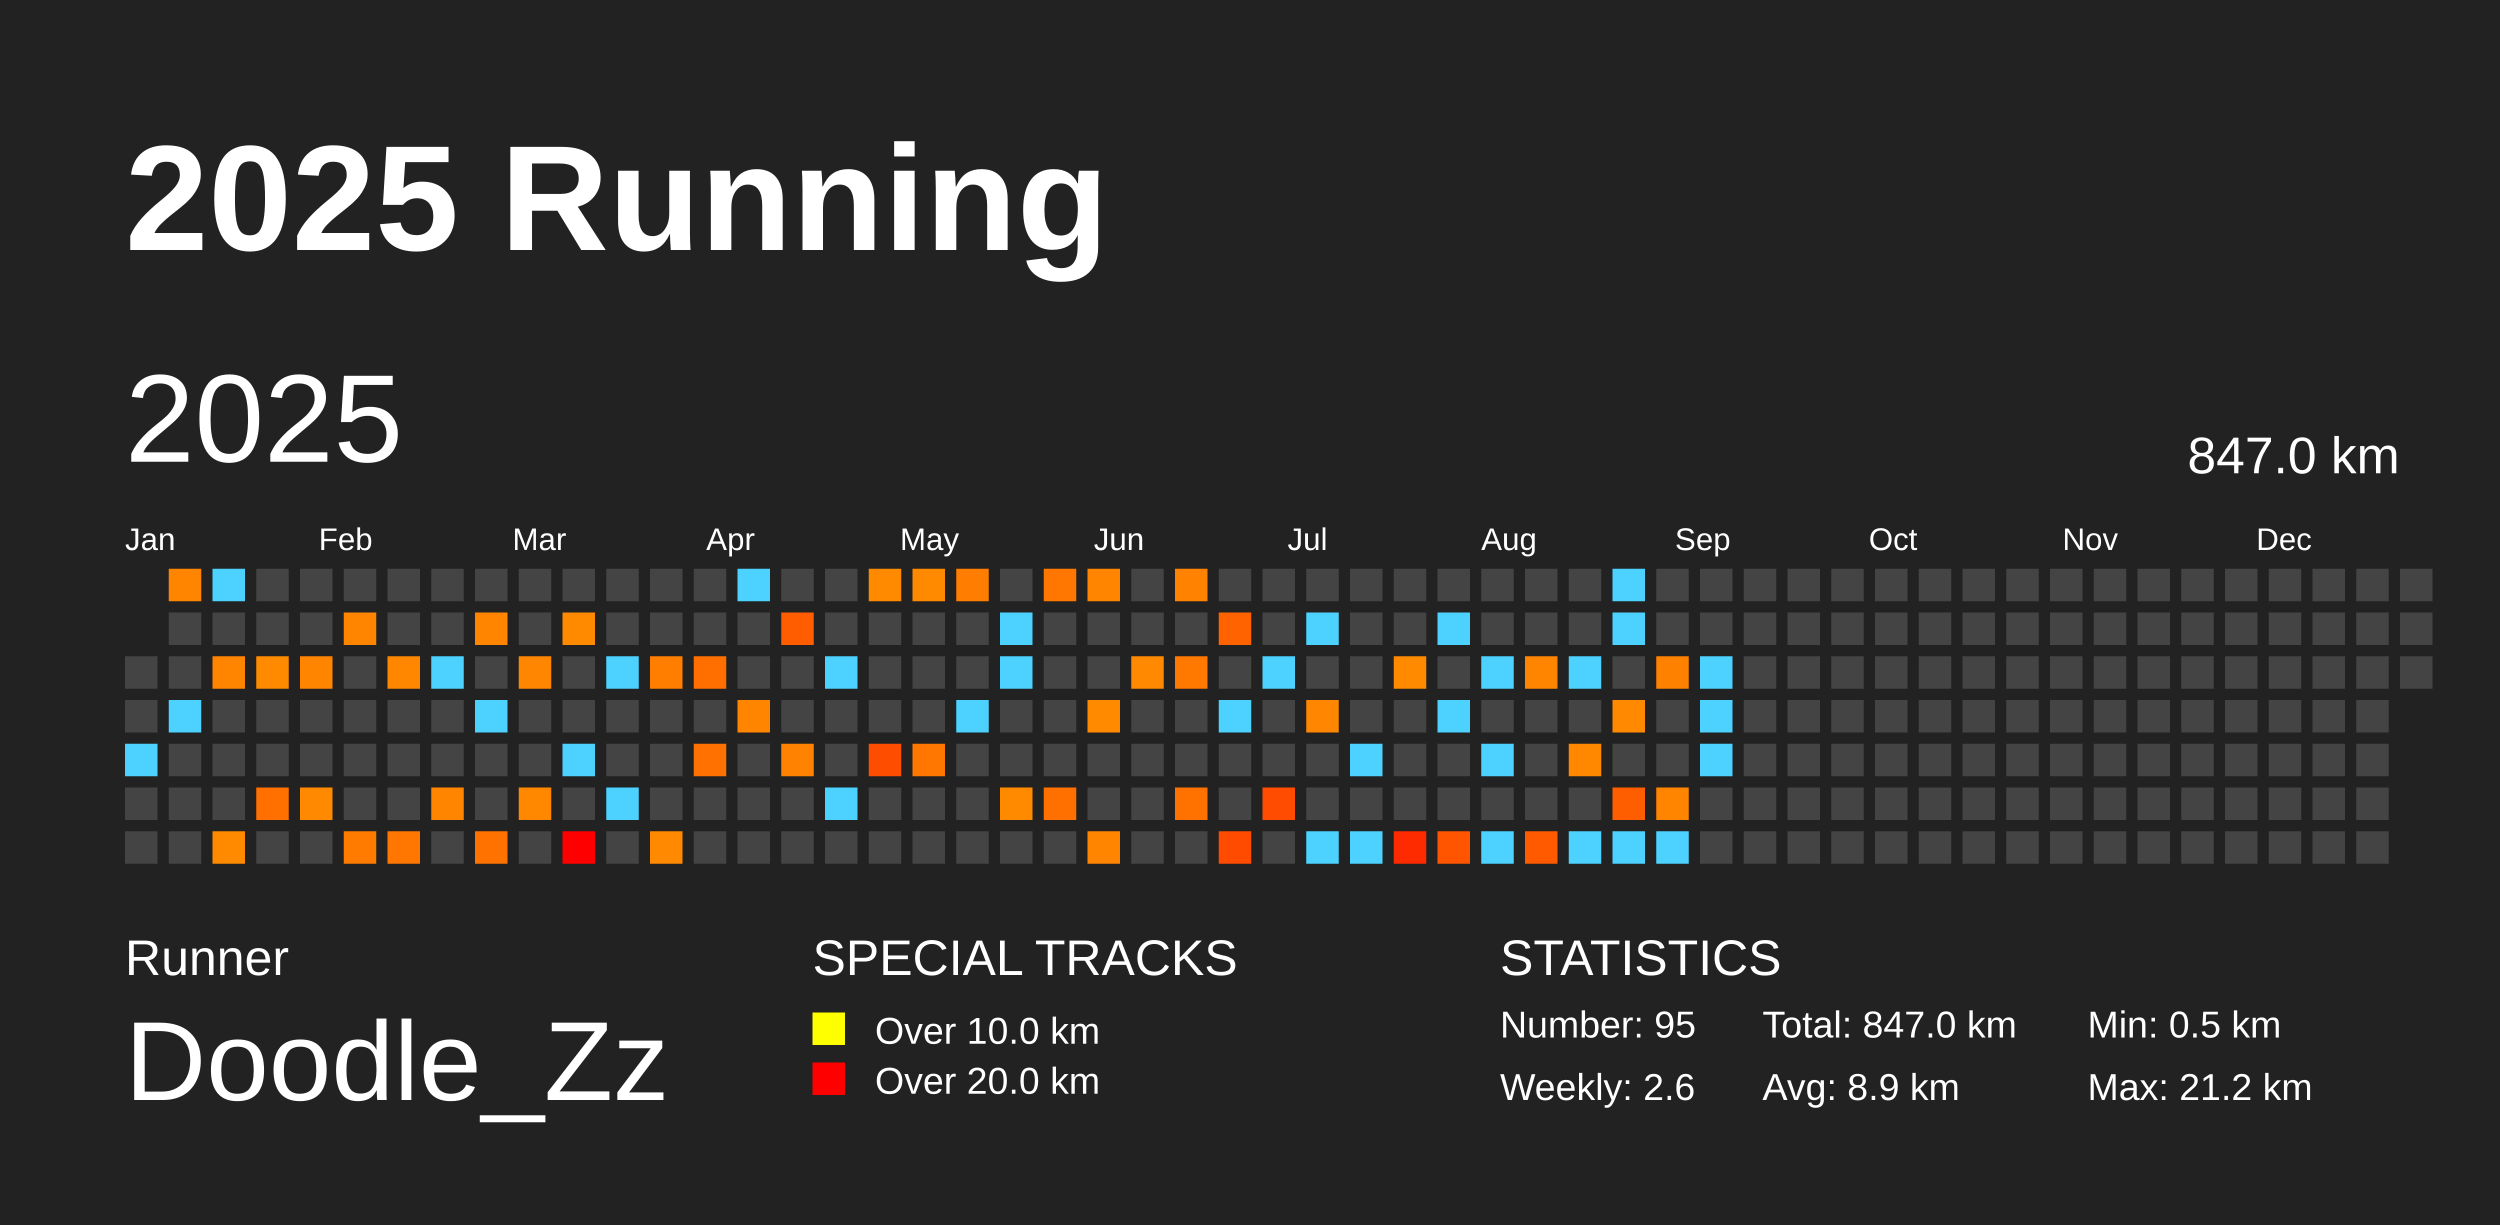
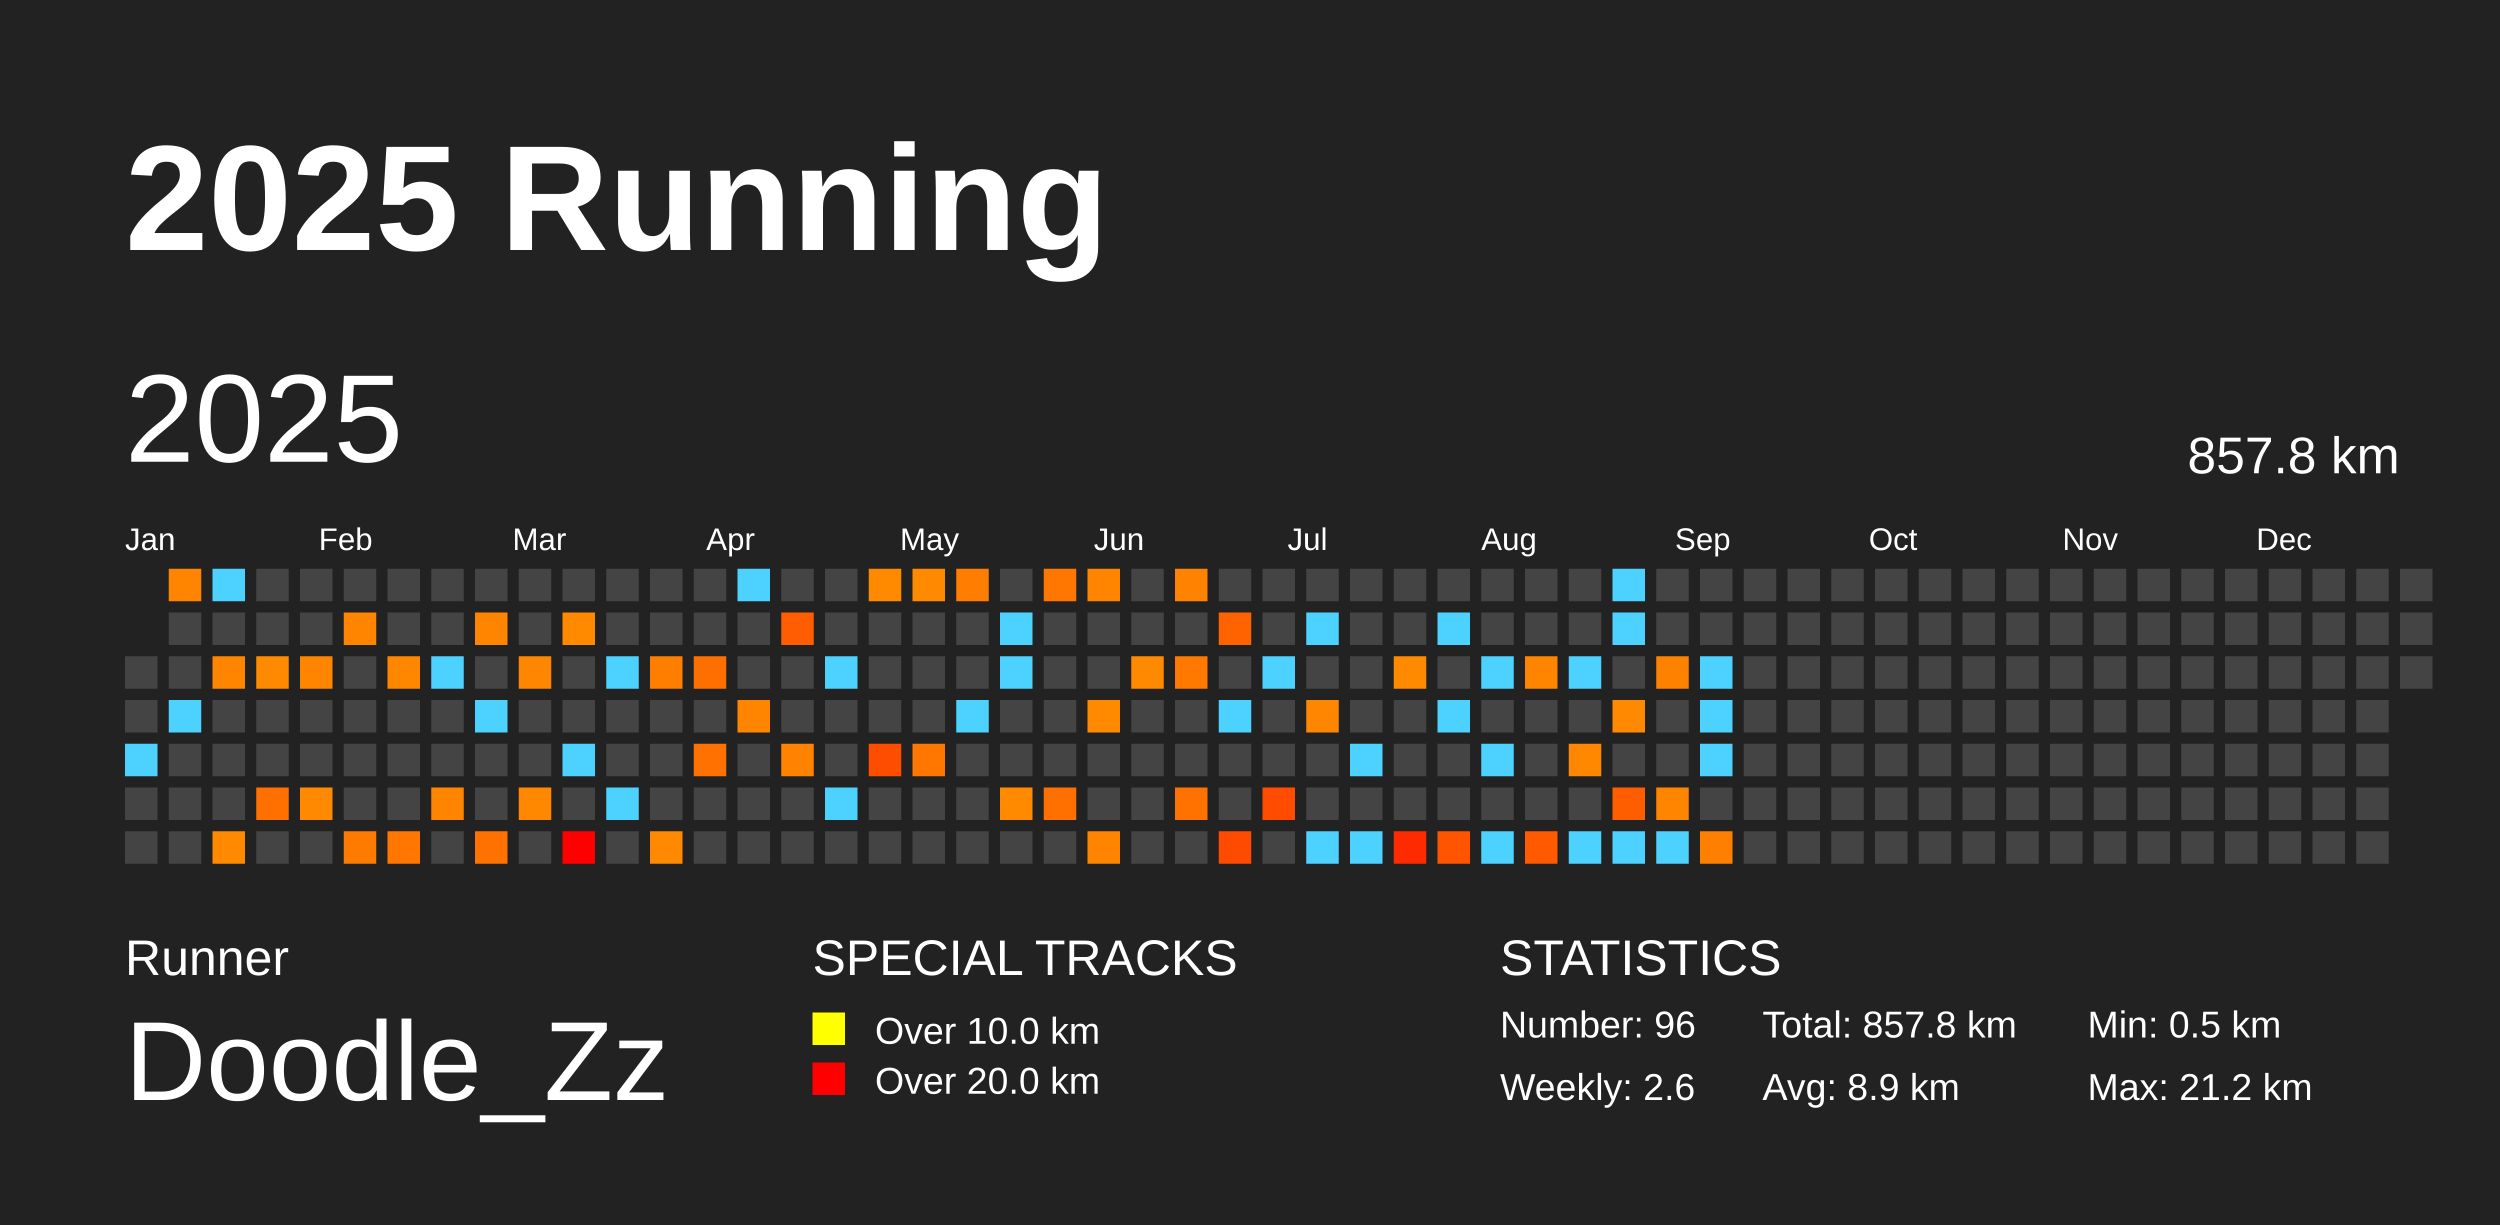
<svg xmlns="http://www.w3.org/2000/svg" baseProfile="full" height="98mm" version="1.1" viewBox="0,0,200,98" width="200mm">
  <defs />
  <rect fill="#222222" height="98" width="200" x="0" y="0" />
  <text fill="#FFFFFF" style="font-size:12px; font-family:Arial; font-weight:bold;" x="10" y="20">2025 Running</text>
  <text fill="#FFFFFF" style="font-size:4px; font-family:Arial" x="10" y="78">Runner</text>
  <text fill="#FFFFFF" style="font-size:9px; font-family:Arial" x="10" y="88">Doodle_Zz</text>
  <text fill="#FFFFFF" style="font-size:4px; font-family:Arial" x="65" y="78">SPECIAL TRACKS</text>
  <rect fill="yellow" height="2.6" width="2.6" x="65" y="81" />
  <text fill="#FFFFFF" style="font-size:3px; font-family:Arial" x="70" y="83.5">Over 10.0 km</text>
  <rect fill="red" height="2.6" width="2.6" x="65" y="85" />
  <text fill="#FFFFFF" style="font-size:3px; font-family:Arial" x="70" y="87.5">Over 20.0 km</text>
  <text fill="#FFFFFF" style="font-size:4px; font-family:Arial" x="120" y="78">STATISTICS</text>
-   <text fill="#FFFFFF" style="font-size:3px; font-family:Arial" x="120" y="83">Number: 95</text>
+   <text fill="#FFFFFF" style="font-size:3px; font-family:Arial" x="120" y="83">Number: 96</text>
  <text fill="#FFFFFF" style="font-size:3px; font-family:Arial" x="120" y="88">Weekly: 2.6</text>
-   <text fill="#FFFFFF" style="font-size:3px; font-family:Arial" x="141" y="83">Total: 847.0 km</text>
+   <text fill="#FFFFFF" style="font-size:3px; font-family:Arial" x="141" y="83">Total: 857.8 km</text>
  <text fill="#FFFFFF" style="font-size:3px; font-family:Arial" x="141" y="88">Avg: 8.9 km</text>
  <text fill="#FFFFFF" style="font-size:3px; font-family:Arial" x="167" y="83">Min: 0.5 km</text>
  <text fill="#FFFFFF" style="font-size:3px; font-family:Arial" x="167" y="88">Max: 21.2 km</text>
  <text dominant-baseline="hanging" fill="#FFFFFF" style="font-size:10.0px; font-family:Arial;" x="10" y="30">2025</text>
-   <text dominant-baseline="hanging" fill="#FFFFFF" style="font-size:4.125px; font-family:Arial;" x="175" y="35">847.0 km</text>
+   <text dominant-baseline="hanging" fill="#FFFFFF" style="font-size:4.125px; font-family:Arial;" x="175" y="35">857.8 km</text>
  <text fill="#FFFFFF" style="font-size:2.5px; font-family:Arial" x="10.0" y="44">Jan</text>
  <text fill="#FFFFFF" style="font-size:2.5px; font-family:Arial" x="25.5" y="44">Feb</text>
  <text fill="#FFFFFF" style="font-size:2.5px; font-family:Arial" x="41.0" y="44">Mar</text>
  <text fill="#FFFFFF" style="font-size:2.5px; font-family:Arial" x="56.5" y="44">Apr</text>
  <text fill="#FFFFFF" style="font-size:2.5px; font-family:Arial" x="72.0" y="44">May</text>
  <text fill="#FFFFFF" style="font-size:2.5px; font-family:Arial" x="87.5" y="44">Jun</text>
  <text fill="#FFFFFF" style="font-size:2.5px; font-family:Arial" x="103.0" y="44">Jul</text>
  <text fill="#FFFFFF" style="font-size:2.5px; font-family:Arial" x="118.5" y="44">Aug</text>
  <text fill="#FFFFFF" style="font-size:2.5px; font-family:Arial" x="134.0" y="44">Sep</text>
  <text fill="#FFFFFF" style="font-size:2.5px; font-family:Arial" x="149.5" y="44">Oct</text>
  <text fill="#FFFFFF" style="font-size:2.5px; font-family:Arial" x="165.0" y="44">Nov</text>
  <text fill="#FFFFFF" style="font-size:2.5px; font-family:Arial" x="180.5" y="44">Dec</text>
  <rect fill="#444444" height="2.6" width="2.6" x="10.0" y="52.5" />
  <rect fill="#444444" height="2.6" width="2.6" x="10.0" y="56.0" />
  <rect fill="#4dd2ff" height="2.6" width="2.6" x="10.0" y="59.5" />
  <rect fill="#444444" height="2.6" width="2.6" x="10.0" y="63.0" />
  <rect fill="#444444" height="2.6" width="2.6" x="10.0" y="66.5" />
  <rect fill="#ff8500" height="2.6" width="2.6" x="13.5" y="45.5" />
  <rect fill="#444444" height="2.6" width="2.6" x="13.5" y="49.0" />
  <rect fill="#444444" height="2.6" width="2.6" x="13.5" y="52.5" />
  <rect fill="#4dd2ff" height="2.6" width="2.6" x="13.5" y="56.0" />
  <rect fill="#444444" height="2.6" width="2.6" x="13.5" y="59.5" />
  <rect fill="#444444" height="2.6" width="2.6" x="13.5" y="63.0" />
  <rect fill="#444444" height="2.6" width="2.6" x="13.5" y="66.5" />
  <rect fill="#4dd2ff" height="2.6" width="2.6" x="17.0" y="45.5" />
  <rect fill="#444444" height="2.6" width="2.6" x="17.0" y="49.0" />
  <rect fill="#ff8400" height="2.6" width="2.6" x="17.0" y="52.5" />
  <rect fill="#444444" height="2.6" width="2.6" x="17.0" y="56.0" />
  <rect fill="#444444" height="2.6" width="2.6" x="17.0" y="59.5" />
  <rect fill="#444444" height="2.6" width="2.6" x="17.0" y="63.0" />
  <rect fill="#ff8a00" height="2.6" width="2.6" x="17.0" y="66.5" />
  <rect fill="#444444" height="2.6" width="2.6" x="20.5" y="45.5" />
  <rect fill="#444444" height="2.6" width="2.6" x="20.5" y="49.0" />
  <rect fill="#ff8a00" height="2.6" width="2.6" x="20.5" y="52.5" />
  <rect fill="#444444" height="2.6" width="2.6" x="20.5" y="56.0" />
  <rect fill="#444444" height="2.6" width="2.6" x="20.5" y="59.5" />
  <rect fill="#ff7000" height="2.6" width="2.6" x="20.5" y="63.0" />
  <rect fill="#444444" height="2.6" width="2.6" x="20.5" y="66.5" />
  <rect fill="#444444" height="2.6" width="2.6" x="24.0" y="45.5" />
  <rect fill="#444444" height="2.6" width="2.6" x="24.0" y="49.0" />
  <rect fill="#ff8400" height="2.6" width="2.6" x="24.0" y="52.5" />
  <rect fill="#444444" height="2.6" width="2.6" x="24.0" y="56.0" />
  <rect fill="#444444" height="2.6" width="2.6" x="24.0" y="59.5" />
  <rect fill="#ff8900" height="2.6" width="2.6" x="24.0" y="63.0" />
  <rect fill="#444444" height="2.6" width="2.6" x="24.0" y="66.5" />
  <rect fill="#444444" height="2.6" width="2.6" x="27.5" y="45.5" />
  <rect fill="#ff8400" height="2.6" width="2.6" x="27.5" y="49.0" />
  <rect fill="#444444" height="2.6" width="2.6" x="27.5" y="52.5" />
  <rect fill="#444444" height="2.6" width="2.6" x="27.5" y="56.0" />
  <rect fill="#444444" height="2.6" width="2.6" x="27.5" y="59.5" />
  <rect fill="#444444" height="2.6" width="2.6" x="27.5" y="63.0" />
  <rect fill="#ff7b00" height="2.6" width="2.6" x="27.5" y="66.5" />
  <rect fill="#444444" height="2.6" width="2.6" x="31.0" y="45.5" />
  <rect fill="#444444" height="2.6" width="2.6" x="31.0" y="49.0" />
  <rect fill="#ff8700" height="2.6" width="2.6" x="31.0" y="52.5" />
  <rect fill="#444444" height="2.6" width="2.6" x="31.0" y="56.0" />
  <rect fill="#444444" height="2.6" width="2.6" x="31.0" y="59.5" />
  <rect fill="#444444" height="2.6" width="2.6" x="31.0" y="63.0" />
  <rect fill="#ff7600" height="2.6" width="2.6" x="31.0" y="66.5" />
  <rect fill="#444444" height="2.6" width="2.6" x="34.5" y="45.5" />
  <rect fill="#444444" height="2.6" width="2.6" x="34.5" y="49.0" />
  <rect fill="#4dd2ff" height="2.6" width="2.6" x="34.5" y="52.5" />
  <rect fill="#444444" height="2.6" width="2.6" x="34.5" y="56.0" />
  <rect fill="#444444" height="2.6" width="2.6" x="34.5" y="59.5" />
  <rect fill="#ff8400" height="2.6" width="2.6" x="34.5" y="63.0" />
  <rect fill="#444444" height="2.6" width="2.6" x="34.5" y="66.5" />
  <rect fill="#444444" height="2.6" width="2.6" x="38.0" y="45.5" />
  <rect fill="#ff8500" height="2.6" width="2.6" x="38.0" y="49.0" />
  <rect fill="#444444" height="2.6" width="2.6" x="38.0" y="52.5" />
  <rect fill="#4dd2ff" height="2.6" width="2.6" x="38.0" y="56.0" />
  <rect fill="#444444" height="2.6" width="2.6" x="38.0" y="59.5" />
  <rect fill="#444444" height="2.6" width="2.6" x="38.0" y="63.0" />
  <rect fill="#ff7200" height="2.6" width="2.6" x="38.0" y="66.5" />
  <rect fill="#444444" height="2.6" width="2.6" x="41.5" y="45.5" />
  <rect fill="#444444" height="2.6" width="2.6" x="41.5" y="49.0" />
  <rect fill="#ff8600" height="2.6" width="2.6" x="41.5" y="52.5" />
  <rect fill="#444444" height="2.6" width="2.6" x="41.5" y="56.0" />
  <rect fill="#444444" height="2.6" width="2.6" x="41.5" y="59.5" />
  <rect fill="#ff8800" height="2.6" width="2.6" x="41.5" y="63.0" />
  <rect fill="#444444" height="2.6" width="2.6" x="41.5" y="66.5" />
  <rect fill="#444444" height="2.6" width="2.6" x="45.0" y="45.5" />
  <rect fill="#ff8a00" height="2.6" width="2.6" x="45.0" y="49.0" />
  <rect fill="#444444" height="2.6" width="2.6" x="45.0" y="52.5" />
  <rect fill="#444444" height="2.6" width="2.6" x="45.0" y="56.0" />
  <rect fill="#4dd2ff" height="2.6" width="2.6" x="45.0" y="59.5" />
  <rect fill="#444444" height="2.6" width="2.6" x="45.0" y="63.0" />
  <rect fill="red" height="2.6" width="2.6" x="45.0" y="66.5" />
  <rect fill="#444444" height="2.6" width="2.6" x="48.5" y="45.5" />
  <rect fill="#444444" height="2.6" width="2.6" x="48.5" y="49.0" />
  <rect fill="#4dd2ff" height="2.6" width="2.6" x="48.5" y="52.5" />
  <rect fill="#444444" height="2.6" width="2.6" x="48.5" y="56.0" />
  <rect fill="#444444" height="2.6" width="2.6" x="48.5" y="59.5" />
  <rect fill="#4dd2ff" height="2.6" width="2.6" x="48.5" y="63.0" />
  <rect fill="#444444" height="2.6" width="2.6" x="48.5" y="66.5" />
  <rect fill="#444444" height="2.6" width="2.6" x="52.0" y="45.5" />
  <rect fill="#444444" height="2.6" width="2.6" x="52.0" y="49.0" />
  <rect fill="#ff7e00" height="2.6" width="2.6" x="52.0" y="52.5" />
  <rect fill="#444444" height="2.6" width="2.6" x="52.0" y="56.0" />
  <rect fill="#444444" height="2.6" width="2.6" x="52.0" y="59.5" />
  <rect fill="#444444" height="2.6" width="2.6" x="52.0" y="63.0" />
  <rect fill="#ff8900" height="2.6" width="2.6" x="52.0" y="66.5" />
  <rect fill="#444444" height="2.6" width="2.6" x="55.5" y="45.5" />
  <rect fill="#444444" height="2.6" width="2.6" x="55.5" y="49.0" />
  <rect fill="#ff6f00" height="2.6" width="2.6" x="55.5" y="52.5" />
  <rect fill="#444444" height="2.6" width="2.6" x="55.5" y="56.0" />
  <rect fill="#ff7100" height="2.6" width="2.6" x="55.5" y="59.5" />
  <rect fill="#444444" height="2.6" width="2.6" x="55.5" y="63.0" />
  <rect fill="#444444" height="2.6" width="2.6" x="55.5" y="66.5" />
  <rect fill="#4dd2ff" height="2.6" width="2.6" x="59.0" y="45.5" />
  <rect fill="#444444" height="2.6" width="2.6" x="59.0" y="49.0" />
  <rect fill="#444444" height="2.6" width="2.6" x="59.0" y="52.5" />
  <rect fill="#ff8400" height="2.6" width="2.6" x="59.0" y="56.0" />
  <rect fill="#444444" height="2.6" width="2.6" x="59.0" y="59.5" />
  <rect fill="#444444" height="2.6" width="2.6" x="59.0" y="63.0" />
  <rect fill="#444444" height="2.6" width="2.6" x="59.0" y="66.5" />
  <rect fill="#444444" height="2.6" width="2.6" x="62.5" y="45.5" />
  <rect fill="#ff5d00" height="2.6" width="2.6" x="62.5" y="49.0" />
  <rect fill="#444444" height="2.6" width="2.6" x="62.5" y="52.5" />
  <rect fill="#444444" height="2.6" width="2.6" x="62.5" y="56.0" />
  <rect fill="#ff8200" height="2.6" width="2.6" x="62.5" y="59.5" />
  <rect fill="#444444" height="2.6" width="2.6" x="62.5" y="63.0" />
  <rect fill="#444444" height="2.6" width="2.6" x="62.5" y="66.5" />
  <rect fill="#444444" height="2.6" width="2.6" x="66.0" y="45.5" />
  <rect fill="#444444" height="2.6" width="2.6" x="66.0" y="49.0" />
  <rect fill="#4dd2ff" height="2.6" width="2.6" x="66.0" y="52.5" />
  <rect fill="#444444" height="2.6" width="2.6" x="66.0" y="56.0" />
  <rect fill="#444444" height="2.6" width="2.6" x="66.0" y="59.5" />
  <rect fill="#4dd2ff" height="2.6" width="2.6" x="66.0" y="63.0" />
  <rect fill="#444444" height="2.6" width="2.6" x="66.0" y="66.5" />
  <rect fill="#ff8a00" height="2.6" width="2.6" x="69.5" y="45.5" />
  <rect fill="#444444" height="2.6" width="2.6" x="69.5" y="49.0" />
  <rect fill="#444444" height="2.6" width="2.6" x="69.5" y="52.5" />
  <rect fill="#444444" height="2.6" width="2.6" x="69.5" y="56.0" />
  <rect fill="#ff4d00" height="2.6" width="2.6" x="69.5" y="59.5" />
  <rect fill="#444444" height="2.6" width="2.6" x="69.5" y="63.0" />
  <rect fill="#444444" height="2.6" width="2.6" x="69.5" y="66.5" />
  <rect fill="#ff8a00" height="2.6" width="2.6" x="73.0" y="45.5" />
  <rect fill="#444444" height="2.6" width="2.6" x="73.0" y="49.0" />
  <rect fill="#444444" height="2.6" width="2.6" x="73.0" y="52.5" />
  <rect fill="#444444" height="2.6" width="2.6" x="73.0" y="56.0" />
  <rect fill="#ff7600" height="2.6" width="2.6" x="73.0" y="59.5" />
  <rect fill="#444444" height="2.6" width="2.6" x="73.0" y="63.0" />
  <rect fill="#444444" height="2.6" width="2.6" x="73.0" y="66.5" />
  <rect fill="#ff7d00" height="2.6" width="2.6" x="76.5" y="45.5" />
  <rect fill="#444444" height="2.6" width="2.6" x="76.5" y="49.0" />
  <rect fill="#444444" height="2.6" width="2.6" x="76.5" y="52.5" />
  <rect fill="#4dd2ff" height="2.6" width="2.6" x="76.5" y="56.0" />
  <rect fill="#444444" height="2.6" width="2.6" x="76.5" y="59.5" />
  <rect fill="#444444" height="2.6" width="2.6" x="76.5" y="63.0" />
  <rect fill="#444444" height="2.6" width="2.6" x="76.5" y="66.5" />
  <rect fill="#444444" height="2.6" width="2.6" x="80.0" y="45.5" />
  <rect fill="#4dd2ff" height="2.6" width="2.6" x="80.0" y="49.0" />
  <rect fill="#4dd2ff" height="2.6" width="2.6" x="80.0" y="52.5" />
  <rect fill="#444444" height="2.6" width="2.6" x="80.0" y="56.0" />
  <rect fill="#444444" height="2.6" width="2.6" x="80.0" y="59.5" />
  <rect fill="#ff8a00" height="2.6" width="2.6" x="80.0" y="63.0" />
  <rect fill="#444444" height="2.6" width="2.6" x="80.0" y="66.5" />
  <rect fill="#ff7700" height="2.6" width="2.6" x="83.5" y="45.5" />
  <rect fill="#444444" height="2.6" width="2.6" x="83.5" y="49.0" />
  <rect fill="#444444" height="2.6" width="2.6" x="83.5" y="52.5" />
  <rect fill="#444444" height="2.6" width="2.6" x="83.5" y="56.0" />
  <rect fill="#444444" height="2.6" width="2.6" x="83.5" y="59.5" />
  <rect fill="#ff7000" height="2.6" width="2.6" x="83.5" y="63.0" />
  <rect fill="#444444" height="2.6" width="2.6" x="83.5" y="66.5" />
  <rect fill="#ff8400" height="2.6" width="2.6" x="87.0" y="45.5" />
  <rect fill="#444444" height="2.6" width="2.6" x="87.0" y="49.0" />
  <rect fill="#444444" height="2.6" width="2.6" x="87.0" y="52.5" />
  <rect fill="#ff8a00" height="2.6" width="2.6" x="87.0" y="56.0" />
  <rect fill="#444444" height="2.6" width="2.6" x="87.0" y="59.5" />
  <rect fill="#444444" height="2.6" width="2.6" x="87.0" y="63.0" />
  <rect fill="#ff8400" height="2.6" width="2.6" x="87.0" y="66.5" />
  <rect fill="#444444" height="2.6" width="2.6" x="90.5" y="45.5" />
  <rect fill="#444444" height="2.6" width="2.6" x="90.5" y="49.0" />
  <rect fill="#ff8900" height="2.6" width="2.6" x="90.5" y="52.5" />
  <rect fill="#444444" height="2.6" width="2.6" x="90.5" y="56.0" />
  <rect fill="#444444" height="2.6" width="2.6" x="90.5" y="59.5" />
  <rect fill="#444444" height="2.6" width="2.6" x="90.5" y="63.0" />
  <rect fill="#444444" height="2.6" width="2.6" x="90.5" y="66.5" />
  <rect fill="#ff8200" height="2.6" width="2.6" x="94.0" y="45.5" />
  <rect fill="#444444" height="2.6" width="2.6" x="94.0" y="49.0" />
  <rect fill="#ff7800" height="2.6" width="2.6" x="94.0" y="52.5" />
  <rect fill="#444444" height="2.6" width="2.6" x="94.0" y="56.0" />
  <rect fill="#444444" height="2.6" width="2.6" x="94.0" y="59.5" />
  <rect fill="#ff7200" height="2.6" width="2.6" x="94.0" y="63.0" />
  <rect fill="#444444" height="2.6" width="2.6" x="94.0" y="66.5" />
  <rect fill="#444444" height="2.6" width="2.6" x="97.5" y="45.5" />
  <rect fill="#ff6300" height="2.6" width="2.6" x="97.5" y="49.0" />
  <rect fill="#444444" height="2.6" width="2.6" x="97.5" y="52.5" />
  <rect fill="#4dd2ff" height="2.6" width="2.6" x="97.5" y="56.0" />
  <rect fill="#444444" height="2.6" width="2.6" x="97.5" y="59.5" />
  <rect fill="#444444" height="2.6" width="2.6" x="97.5" y="63.0" />
  <rect fill="#ff4b00" height="2.6" width="2.6" x="97.5" y="66.5" />
  <rect fill="#444444" height="2.6" width="2.6" x="101.0" y="45.5" />
  <rect fill="#444444" height="2.6" width="2.6" x="101.0" y="49.0" />
  <rect fill="#4dd2ff" height="2.6" width="2.6" x="101.0" y="52.5" />
  <rect fill="#444444" height="2.6" width="2.6" x="101.0" y="56.0" />
  <rect fill="#444444" height="2.6" width="2.6" x="101.0" y="59.5" />
  <rect fill="#ff4c00" height="2.6" width="2.6" x="101.0" y="63.0" />
  <rect fill="#444444" height="2.6" width="2.6" x="101.0" y="66.5" />
  <rect fill="#444444" height="2.6" width="2.6" x="104.5" y="45.5" />
  <rect fill="#4dd2ff" height="2.6" width="2.6" x="104.5" y="49.0" />
  <rect fill="#444444" height="2.6" width="2.6" x="104.5" y="52.5" />
  <rect fill="#ff8600" height="2.6" width="2.6" x="104.5" y="56.0" />
  <rect fill="#444444" height="2.6" width="2.6" x="104.5" y="59.5" />
  <rect fill="#444444" height="2.6" width="2.6" x="104.5" y="63.0" />
  <rect fill="#4dd2ff" height="2.6" width="2.6" x="104.5" y="66.5" />
  <rect fill="#444444" height="2.6" width="2.6" x="108.0" y="45.5" />
  <rect fill="#444444" height="2.6" width="2.6" x="108.0" y="49.0" />
  <rect fill="#444444" height="2.6" width="2.6" x="108.0" y="52.5" />
  <rect fill="#444444" height="2.6" width="2.6" x="108.0" y="56.0" />
  <rect fill="#4dd2ff" height="2.6" width="2.6" x="108.0" y="59.5" />
  <rect fill="#444444" height="2.6" width="2.6" x="108.0" y="63.0" />
  <rect fill="#4dd2ff" height="2.6" width="2.6" x="108.0" y="66.5" />
  <rect fill="#444444" height="2.6" width="2.6" x="111.5" y="45.5" />
  <rect fill="#444444" height="2.6" width="2.6" x="111.5" y="49.0" />
  <rect fill="#ff8a00" height="2.6" width="2.6" x="111.5" y="52.5" />
  <rect fill="#444444" height="2.6" width="2.6" x="111.5" y="56.0" />
  <rect fill="#444444" height="2.6" width="2.6" x="111.5" y="59.5" />
  <rect fill="#444444" height="2.6" width="2.6" x="111.5" y="63.0" />
  <rect fill="#ff2b00" height="2.6" width="2.6" x="111.5" y="66.5" />
  <rect fill="#444444" height="2.6" width="2.6" x="115.0" y="45.5" />
  <rect fill="#4dd2ff" height="2.6" width="2.6" x="115.0" y="49.0" />
  <rect fill="#444444" height="2.6" width="2.6" x="115.0" y="52.5" />
  <rect fill="#4dd2ff" height="2.6" width="2.6" x="115.0" y="56.0" />
  <rect fill="#444444" height="2.6" width="2.6" x="115.0" y="59.5" />
  <rect fill="#444444" height="2.6" width="2.6" x="115.0" y="63.0" />
  <rect fill="#ff5500" height="2.6" width="2.6" x="115.0" y="66.5" />
  <rect fill="#444444" height="2.6" width="2.6" x="118.5" y="45.5" />
  <rect fill="#444444" height="2.6" width="2.6" x="118.5" y="49.0" />
  <rect fill="#4dd2ff" height="2.6" width="2.6" x="118.5" y="52.5" />
  <rect fill="#444444" height="2.6" width="2.6" x="118.5" y="56.0" />
  <rect fill="#4dd2ff" height="2.6" width="2.6" x="118.5" y="59.5" />
  <rect fill="#444444" height="2.6" width="2.6" x="118.5" y="63.0" />
  <rect fill="#4dd2ff" height="2.6" width="2.6" x="118.5" y="66.5" />
  <rect fill="#444444" height="2.6" width="2.6" x="122.0" y="45.5" />
  <rect fill="#444444" height="2.6" width="2.6" x="122.0" y="49.0" />
  <rect fill="#ff8500" height="2.6" width="2.6" x="122.0" y="52.5" />
  <rect fill="#444444" height="2.6" width="2.6" x="122.0" y="56.0" />
  <rect fill="#444444" height="2.6" width="2.6" x="122.0" y="59.5" />
  <rect fill="#444444" height="2.6" width="2.6" x="122.0" y="63.0" />
  <rect fill="#ff5a00" height="2.6" width="2.6" x="122.0" y="66.5" />
  <rect fill="#444444" height="2.6" width="2.6" x="125.5" y="45.5" />
  <rect fill="#444444" height="2.6" width="2.6" x="125.5" y="49.0" />
  <rect fill="#4dd2ff" height="2.6" width="2.6" x="125.5" y="52.5" />
  <rect fill="#444444" height="2.6" width="2.6" x="125.5" y="56.0" />
  <rect fill="#ff8800" height="2.6" width="2.6" x="125.5" y="59.5" />
  <rect fill="#444444" height="2.6" width="2.6" x="125.5" y="63.0" />
  <rect fill="#4dd2ff" height="2.6" width="2.6" x="125.5" y="66.5" />
  <rect fill="#4dd2ff" height="2.6" width="2.6" x="129.0" y="45.5" />
  <rect fill="#4dd2ff" height="2.6" width="2.6" x="129.0" y="49.0" />
  <rect fill="#444444" height="2.6" width="2.6" x="129.0" y="52.5" />
  <rect fill="#ff8900" height="2.6" width="2.6" x="129.0" y="56.0" />
  <rect fill="#444444" height="2.6" width="2.6" x="129.0" y="59.5" />
  <rect fill="#ff5e00" height="2.6" width="2.6" x="129.0" y="63.0" />
  <rect fill="#4dd2ff" height="2.6" width="2.6" x="129.0" y="66.5" />
  <rect fill="#444444" height="2.6" width="2.6" x="132.5" y="45.5" />
  <rect fill="#444444" height="2.6" width="2.6" x="132.5" y="49.0" />
  <rect fill="#ff8100" height="2.6" width="2.6" x="132.5" y="52.5" />
  <rect fill="#444444" height="2.6" width="2.6" x="132.5" y="56.0" />
  <rect fill="#444444" height="2.6" width="2.6" x="132.5" y="59.5" />
  <rect fill="#ff8500" height="2.6" width="2.6" x="132.5" y="63.0" />
  <rect fill="#4dd2ff" height="2.6" width="2.6" x="132.5" y="66.5" />
  <rect fill="#444444" height="2.6" width="2.6" x="136.0" y="45.5" />
  <rect fill="#444444" height="2.6" width="2.6" x="136.0" y="49.0" />
  <rect fill="#4dd2ff" height="2.6" width="2.6" x="136.0" y="52.5" />
  <rect fill="#4dd2ff" height="2.6" width="2.6" x="136.0" y="56.0" />
  <rect fill="#4dd2ff" height="2.6" width="2.6" x="136.0" y="59.5" />
  <rect fill="#444444" height="2.6" width="2.6" x="136.0" y="63.0" />
-   <rect fill="#444444" height="2.6" width="2.6" x="136.0" y="66.5" />
+   <rect fill="#ff8000" height="2.6" width="2.6" x="136.0" y="66.5" />
  <rect fill="#444444" height="2.6" width="2.6" x="139.5" y="45.5" />
  <rect fill="#444444" height="2.6" width="2.6" x="139.5" y="49.0" />
  <rect fill="#444444" height="2.6" width="2.6" x="139.5" y="52.5" />
  <rect fill="#444444" height="2.6" width="2.6" x="139.5" y="56.0" />
  <rect fill="#444444" height="2.6" width="2.6" x="139.5" y="59.5" />
  <rect fill="#444444" height="2.6" width="2.6" x="139.5" y="63.0" />
  <rect fill="#444444" height="2.6" width="2.6" x="139.5" y="66.5" />
  <rect fill="#444444" height="2.6" width="2.6" x="143.0" y="45.5" />
  <rect fill="#444444" height="2.6" width="2.6" x="143.0" y="49.0" />
  <rect fill="#444444" height="2.6" width="2.6" x="143.0" y="52.5" />
  <rect fill="#444444" height="2.6" width="2.6" x="143.0" y="56.0" />
  <rect fill="#444444" height="2.6" width="2.6" x="143.0" y="59.5" />
  <rect fill="#444444" height="2.6" width="2.6" x="143.0" y="63.0" />
  <rect fill="#444444" height="2.6" width="2.6" x="143.0" y="66.5" />
  <rect fill="#444444" height="2.6" width="2.6" x="146.5" y="45.5" />
  <rect fill="#444444" height="2.6" width="2.6" x="146.5" y="49.0" />
  <rect fill="#444444" height="2.6" width="2.6" x="146.5" y="52.5" />
  <rect fill="#444444" height="2.6" width="2.6" x="146.5" y="56.0" />
  <rect fill="#444444" height="2.6" width="2.6" x="146.5" y="59.5" />
  <rect fill="#444444" height="2.6" width="2.6" x="146.5" y="63.0" />
  <rect fill="#444444" height="2.6" width="2.6" x="146.5" y="66.5" />
  <rect fill="#444444" height="2.6" width="2.6" x="150.0" y="45.5" />
  <rect fill="#444444" height="2.6" width="2.6" x="150.0" y="49.0" />
  <rect fill="#444444" height="2.6" width="2.6" x="150.0" y="52.5" />
  <rect fill="#444444" height="2.6" width="2.6" x="150.0" y="56.0" />
  <rect fill="#444444" height="2.6" width="2.6" x="150.0" y="59.5" />
  <rect fill="#444444" height="2.6" width="2.6" x="150.0" y="63.0" />
  <rect fill="#444444" height="2.6" width="2.6" x="150.0" y="66.5" />
  <rect fill="#444444" height="2.6" width="2.6" x="153.5" y="45.5" />
  <rect fill="#444444" height="2.6" width="2.6" x="153.5" y="49.0" />
  <rect fill="#444444" height="2.6" width="2.6" x="153.5" y="52.5" />
  <rect fill="#444444" height="2.6" width="2.6" x="153.5" y="56.0" />
  <rect fill="#444444" height="2.6" width="2.6" x="153.5" y="59.5" />
  <rect fill="#444444" height="2.6" width="2.6" x="153.5" y="63.0" />
  <rect fill="#444444" height="2.6" width="2.6" x="153.5" y="66.5" />
  <rect fill="#444444" height="2.6" width="2.6" x="157.0" y="45.5" />
  <rect fill="#444444" height="2.6" width="2.6" x="157.0" y="49.0" />
  <rect fill="#444444" height="2.6" width="2.6" x="157.0" y="52.5" />
  <rect fill="#444444" height="2.6" width="2.6" x="157.0" y="56.0" />
  <rect fill="#444444" height="2.6" width="2.6" x="157.0" y="59.5" />
  <rect fill="#444444" height="2.6" width="2.6" x="157.0" y="63.0" />
  <rect fill="#444444" height="2.6" width="2.6" x="157.0" y="66.5" />
  <rect fill="#444444" height="2.6" width="2.6" x="160.5" y="45.5" />
  <rect fill="#444444" height="2.6" width="2.6" x="160.5" y="49.0" />
  <rect fill="#444444" height="2.6" width="2.6" x="160.5" y="52.5" />
  <rect fill="#444444" height="2.6" width="2.6" x="160.5" y="56.0" />
  <rect fill="#444444" height="2.6" width="2.6" x="160.5" y="59.5" />
  <rect fill="#444444" height="2.6" width="2.6" x="160.5" y="63.0" />
  <rect fill="#444444" height="2.6" width="2.6" x="160.5" y="66.5" />
  <rect fill="#444444" height="2.6" width="2.6" x="164.0" y="45.5" />
  <rect fill="#444444" height="2.6" width="2.6" x="164.0" y="49.0" />
  <rect fill="#444444" height="2.6" width="2.6" x="164.0" y="52.5" />
  <rect fill="#444444" height="2.6" width="2.6" x="164.0" y="56.0" />
  <rect fill="#444444" height="2.6" width="2.6" x="164.0" y="59.5" />
  <rect fill="#444444" height="2.6" width="2.6" x="164.0" y="63.0" />
  <rect fill="#444444" height="2.6" width="2.6" x="164.0" y="66.5" />
  <rect fill="#444444" height="2.6" width="2.6" x="167.5" y="45.5" />
  <rect fill="#444444" height="2.6" width="2.6" x="167.5" y="49.0" />
  <rect fill="#444444" height="2.6" width="2.6" x="167.5" y="52.5" />
  <rect fill="#444444" height="2.6" width="2.6" x="167.5" y="56.0" />
  <rect fill="#444444" height="2.6" width="2.6" x="167.5" y="59.5" />
  <rect fill="#444444" height="2.6" width="2.6" x="167.5" y="63.0" />
  <rect fill="#444444" height="2.6" width="2.6" x="167.5" y="66.5" />
  <rect fill="#444444" height="2.6" width="2.6" x="171.0" y="45.5" />
  <rect fill="#444444" height="2.6" width="2.6" x="171.0" y="49.0" />
  <rect fill="#444444" height="2.6" width="2.6" x="171.0" y="52.5" />
  <rect fill="#444444" height="2.6" width="2.6" x="171.0" y="56.0" />
  <rect fill="#444444" height="2.6" width="2.6" x="171.0" y="59.5" />
  <rect fill="#444444" height="2.6" width="2.6" x="171.0" y="63.0" />
  <rect fill="#444444" height="2.6" width="2.6" x="171.0" y="66.5" />
  <rect fill="#444444" height="2.6" width="2.6" x="174.5" y="45.5" />
  <rect fill="#444444" height="2.6" width="2.6" x="174.5" y="49.0" />
  <rect fill="#444444" height="2.6" width="2.6" x="174.5" y="52.5" />
  <rect fill="#444444" height="2.6" width="2.6" x="174.5" y="56.0" />
  <rect fill="#444444" height="2.6" width="2.6" x="174.5" y="59.5" />
  <rect fill="#444444" height="2.6" width="2.6" x="174.5" y="63.0" />
  <rect fill="#444444" height="2.6" width="2.6" x="174.5" y="66.5" />
  <rect fill="#444444" height="2.6" width="2.6" x="178.0" y="45.5" />
  <rect fill="#444444" height="2.6" width="2.6" x="178.0" y="49.0" />
  <rect fill="#444444" height="2.6" width="2.6" x="178.0" y="52.5" />
  <rect fill="#444444" height="2.6" width="2.6" x="178.0" y="56.0" />
  <rect fill="#444444" height="2.6" width="2.6" x="178.0" y="59.5" />
  <rect fill="#444444" height="2.6" width="2.6" x="178.0" y="63.0" />
  <rect fill="#444444" height="2.6" width="2.6" x="178.0" y="66.5" />
  <rect fill="#444444" height="2.6" width="2.6" x="181.5" y="45.5" />
  <rect fill="#444444" height="2.6" width="2.6" x="181.5" y="49.0" />
  <rect fill="#444444" height="2.6" width="2.6" x="181.5" y="52.5" />
  <rect fill="#444444" height="2.6" width="2.6" x="181.5" y="56.0" />
  <rect fill="#444444" height="2.6" width="2.6" x="181.5" y="59.5" />
  <rect fill="#444444" height="2.6" width="2.6" x="181.5" y="63.0" />
  <rect fill="#444444" height="2.6" width="2.6" x="181.5" y="66.5" />
  <rect fill="#444444" height="2.6" width="2.6" x="185.0" y="45.5" />
  <rect fill="#444444" height="2.6" width="2.6" x="185.0" y="49.0" />
  <rect fill="#444444" height="2.6" width="2.6" x="185.0" y="52.5" />
  <rect fill="#444444" height="2.6" width="2.6" x="185.0" y="56.0" />
  <rect fill="#444444" height="2.6" width="2.6" x="185.0" y="59.5" />
  <rect fill="#444444" height="2.6" width="2.6" x="185.0" y="63.0" />
  <rect fill="#444444" height="2.6" width="2.6" x="185.0" y="66.5" />
  <rect fill="#444444" height="2.6" width="2.6" x="188.5" y="45.5" />
  <rect fill="#444444" height="2.6" width="2.6" x="188.5" y="49.0" />
  <rect fill="#444444" height="2.6" width="2.6" x="188.5" y="52.5" />
  <rect fill="#444444" height="2.6" width="2.6" x="188.5" y="56.0" />
  <rect fill="#444444" height="2.6" width="2.6" x="188.5" y="59.5" />
  <rect fill="#444444" height="2.6" width="2.6" x="188.5" y="63.0" />
  <rect fill="#444444" height="2.6" width="2.6" x="188.5" y="66.5" />
  <rect fill="#444444" height="2.6" width="2.6" x="192.0" y="45.5" />
  <rect fill="#444444" height="2.6" width="2.6" x="192.0" y="49.0" />
  <rect fill="#444444" height="2.6" width="2.6" x="192.0" y="52.5" />
</svg>
